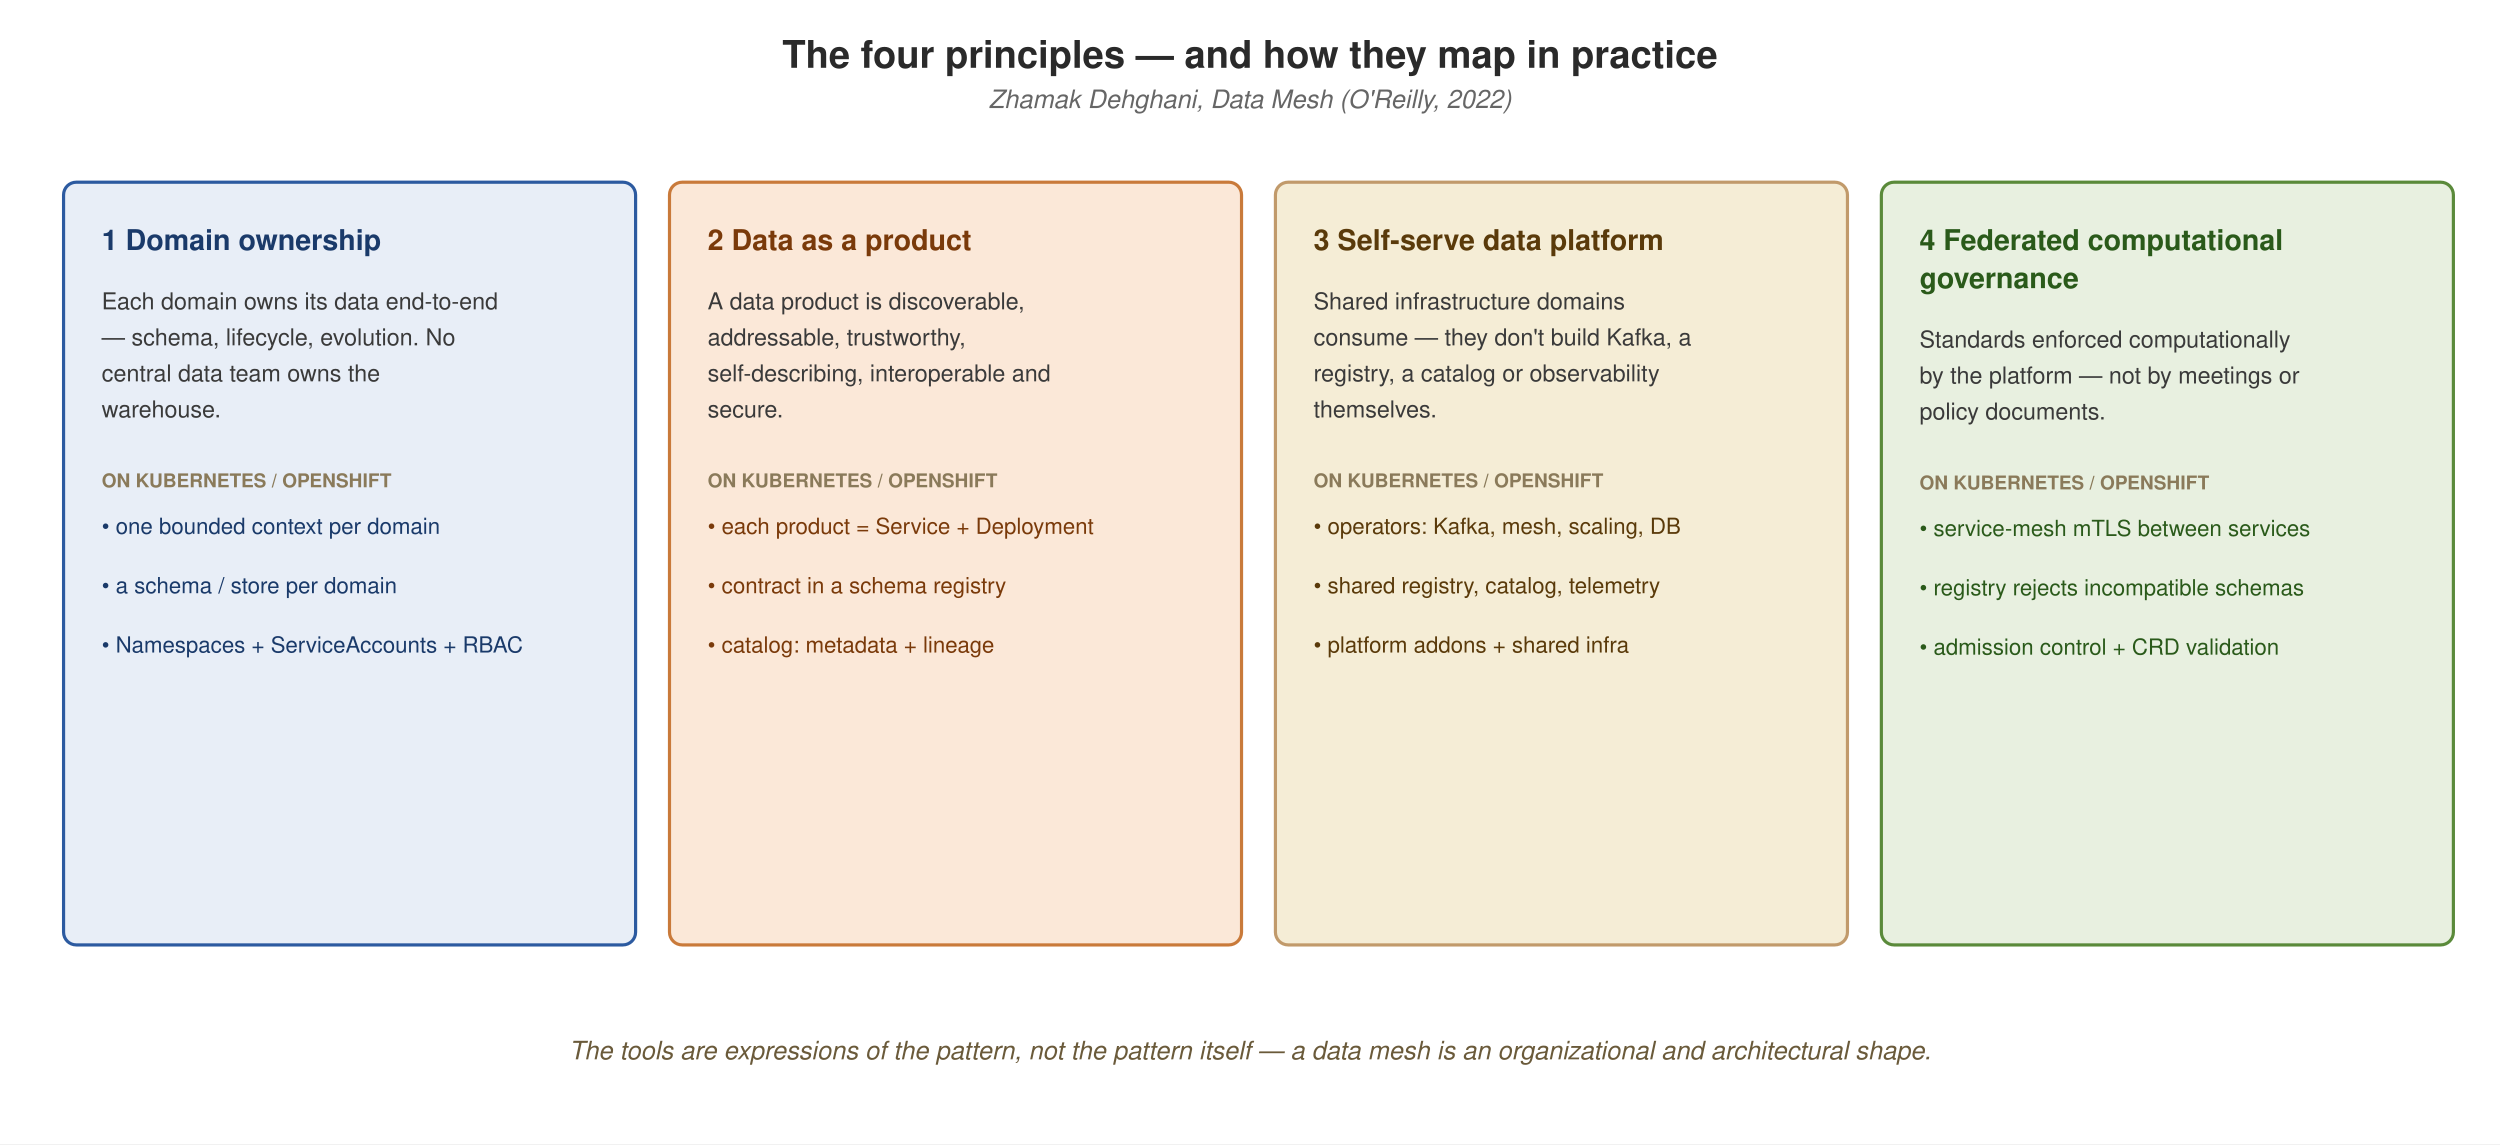
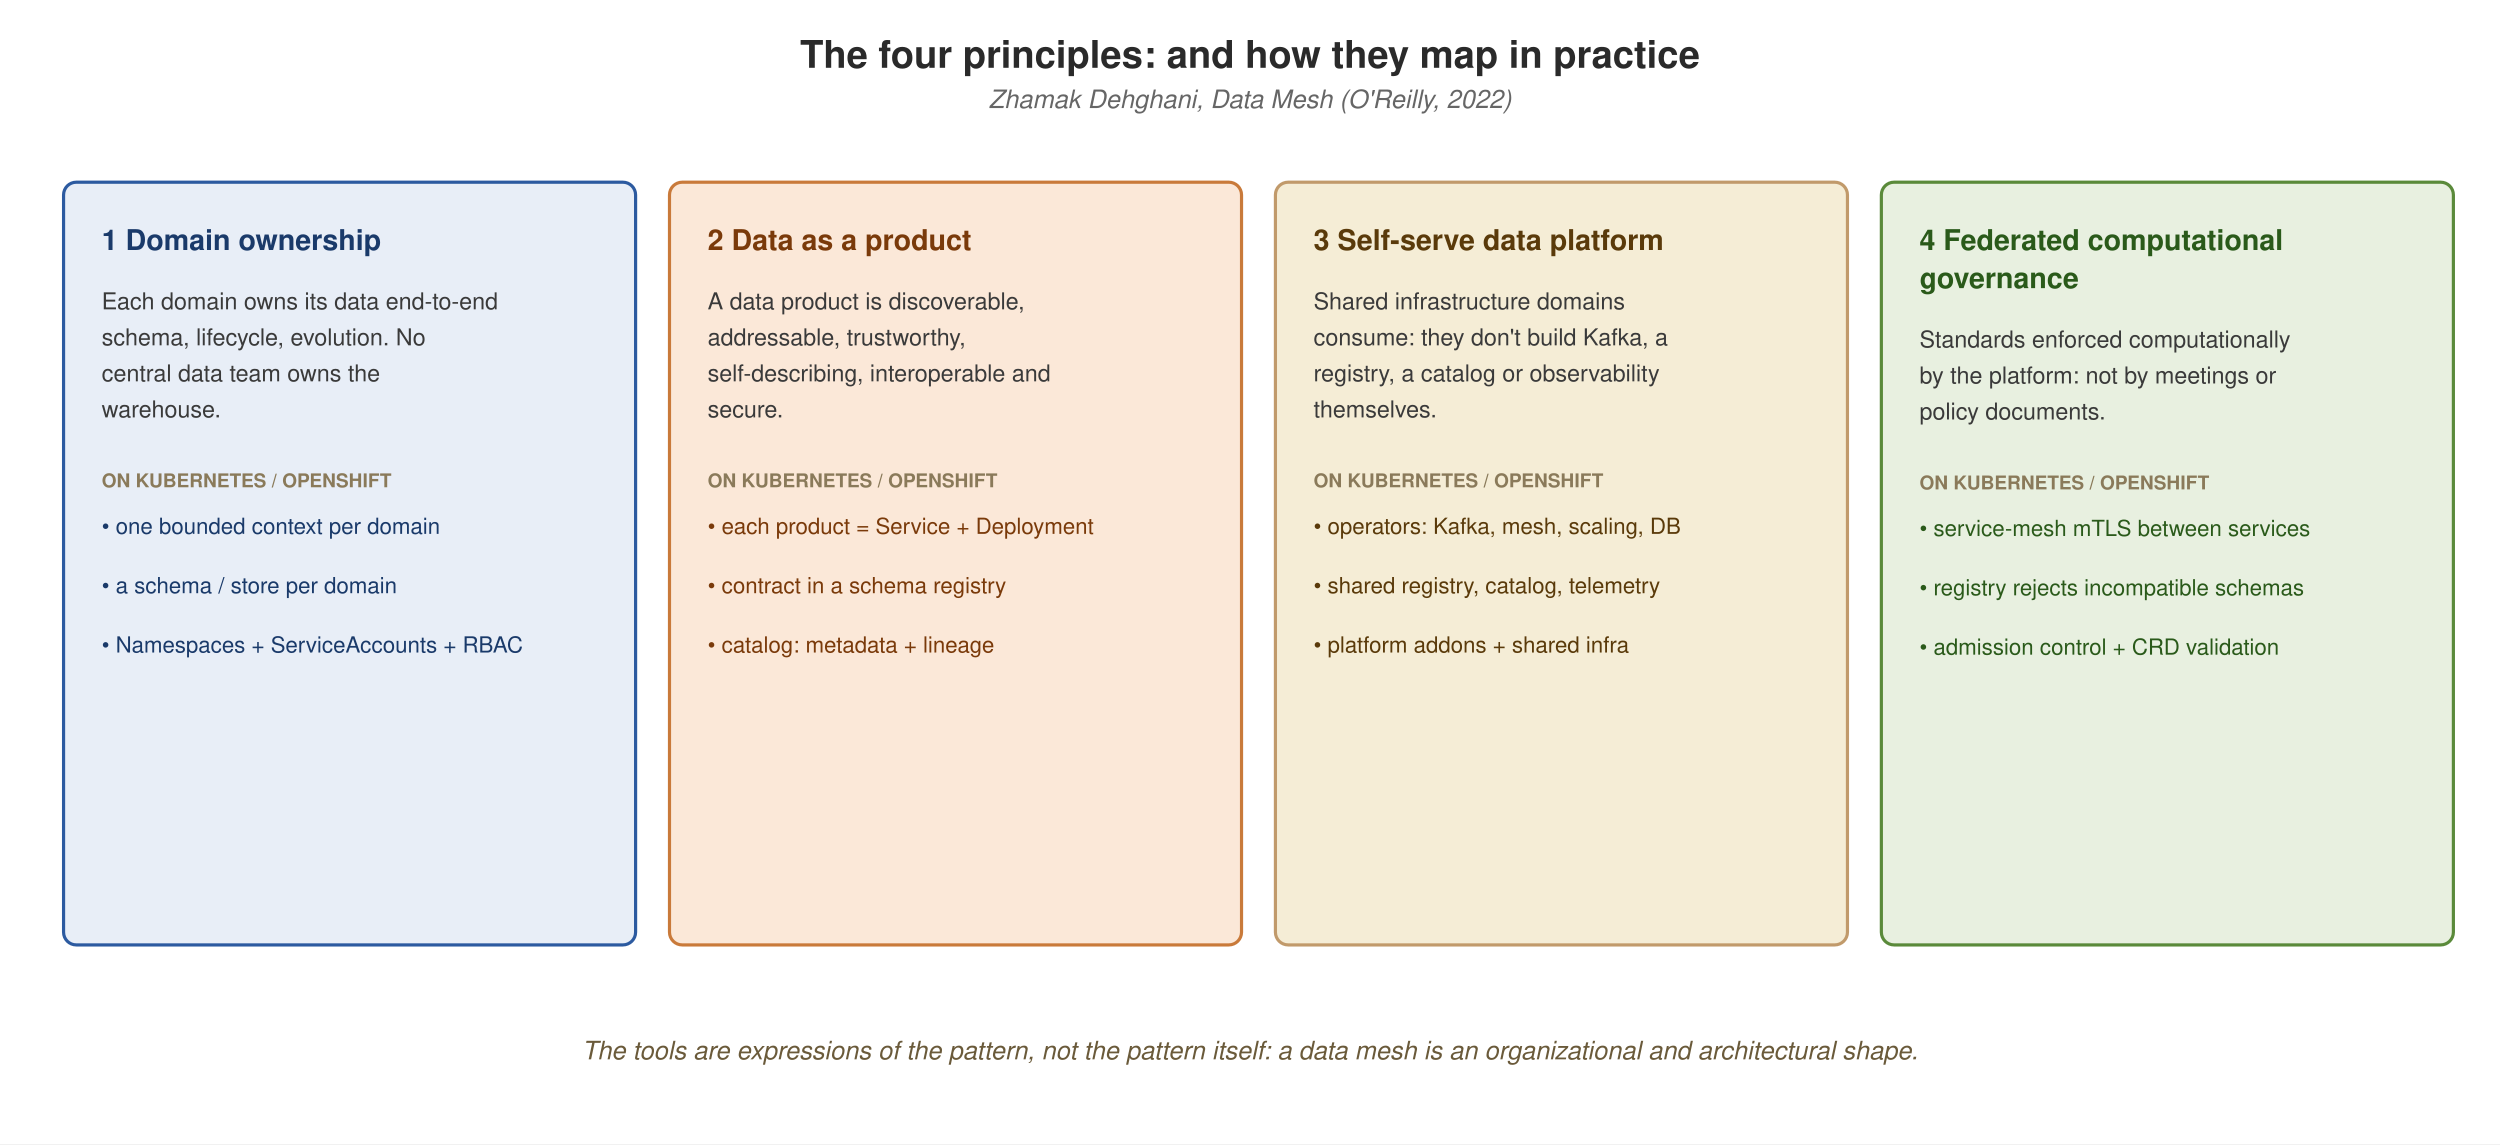
<svg xmlns="http://www.w3.org/2000/svg" viewBox="0 0 1180 540" font-family="Helvetica, -apple-system, 'Segoe UI', Roboto, sans-serif">
  <rect x="0" y="0" width="1180" height="540" fill="#ffffff" />
  <defs />
-   <text x="590" y="32" font-size="18" fill="#2a2a2a" text-anchor="middle" font-weight="700">The four principles — and how they map in practice</text>
+   <text x="590" y="32" font-size="18" fill="#2a2a2a" text-anchor="middle" font-weight="700">The four principles: and how they map in practice</text>
  <text x="590" y="51" font-size="12" fill="#666666" text-anchor="middle" font-style="italic">Zhamak Dehghani, Data Mesh (O'Reilly, 2022)</text>
  <rect x="30" y="86" width="270" height="360" fill="#e8eef7" stroke="#2c5aa0" stroke-width="1.5" rx="6" />
  <text x="48" y="118" font-size="13.5" fill="#1a3a6a" text-anchor="start" font-weight="700">1  Domain ownership</text>
  <text x="48" y="146" font-size="11" fill="#3a3a3a" text-anchor="start">Each domain owns its data end-to-end</text>
-   <text x="48" y="163" font-size="11" fill="#3a3a3a" text-anchor="start">— schema, lifecycle, evolution. No</text>
+   <text x="48" y="163" font-size="11" fill="#3a3a3a" text-anchor="start">schema, lifecycle, evolution. No</text>
  <text x="48" y="180" font-size="11" fill="#3a3a3a" text-anchor="start">central data team owns the</text>
  <text x="48" y="197" font-size="11" fill="#3a3a3a" text-anchor="start">warehouse.</text>
  <text x="48" y="230" font-size="9" fill="#8a7a5a" text-anchor="start" font-weight="600">ON KUBERNETES / OPENSHIFT</text>
  <text x="48" y="252" font-size="10.5" fill="#1a3a6a" text-anchor="start">• one bounded context per domain</text>
  <text x="48" y="280" font-size="10.5" fill="#1a3a6a" text-anchor="start">• a schema / store per domain</text>
  <text x="48" y="308" font-size="10.5" fill="#1a3a6a" text-anchor="start">• Namespaces + ServiceAccounts + RBAC</text>
  <rect x="316" y="86" width="270" height="360" fill="#fbe8d8" stroke="#c97a3a" stroke-width="1.5" rx="6" />
  <text x="334" y="118" font-size="13.5" fill="#7a3a0a" text-anchor="start" font-weight="700">2  Data as a product</text>
  <text x="334" y="146" font-size="11" fill="#3a3a3a" text-anchor="start">A data product is discoverable,</text>
  <text x="334" y="163" font-size="11" fill="#3a3a3a" text-anchor="start">addressable, trustworthy,</text>
  <text x="334" y="180" font-size="11" fill="#3a3a3a" text-anchor="start">self-describing, interoperable and</text>
  <text x="334" y="197" font-size="11" fill="#3a3a3a" text-anchor="start">secure.</text>
  <text x="334" y="230" font-size="9" fill="#8a7a5a" text-anchor="start" font-weight="600">ON KUBERNETES / OPENSHIFT</text>
  <text x="334" y="252" font-size="10.5" fill="#7a3a0a" text-anchor="start">• each product = Service + Deployment</text>
  <text x="334" y="280" font-size="10.5" fill="#7a3a0a" text-anchor="start">• contract in a schema registry</text>
  <text x="334" y="308" font-size="10.5" fill="#7a3a0a" text-anchor="start">• catalog: metadata + lineage</text>
  <rect x="602" y="86" width="270" height="360" fill="#f5edd6" stroke="#c19a6b" stroke-width="1.5" rx="6" />
  <text x="620" y="118" font-size="13.5" fill="#5a3a0a" text-anchor="start" font-weight="700">3  Self-serve data platform</text>
  <text x="620" y="146" font-size="11" fill="#3a3a3a" text-anchor="start">Shared infrastructure domains</text>
-   <text x="620" y="163" font-size="11" fill="#3a3a3a" text-anchor="start">consume — they don't build Kafka, a</text>
+   <text x="620" y="163" font-size="11" fill="#3a3a3a" text-anchor="start">consume: they don't build Kafka, a</text>
  <text x="620" y="180" font-size="11" fill="#3a3a3a" text-anchor="start">registry, a catalog or observability</text>
  <text x="620" y="197" font-size="11" fill="#3a3a3a" text-anchor="start">themselves.</text>
  <text x="620" y="230" font-size="9" fill="#8a7a5a" text-anchor="start" font-weight="600">ON KUBERNETES / OPENSHIFT</text>
  <text x="620" y="252" font-size="10.5" fill="#5a3a0a" text-anchor="start">• operators: Kafka, mesh, scaling, DB</text>
  <text x="620" y="280" font-size="10.5" fill="#5a3a0a" text-anchor="start">• shared registry, catalog, telemetry</text>
  <text x="620" y="308" font-size="10.5" fill="#5a3a0a" text-anchor="start">• platform addons + shared infra</text>
  <rect x="888" y="86" width="270" height="360" fill="#e8f0e0" stroke="#5a8a3a" stroke-width="1.5" rx="6" />
  <text x="906" y="118" font-size="13.5" fill="#2a5a1a" text-anchor="start" font-weight="700">4  Federated computational</text>
  <text x="906" y="136" font-size="13.5" fill="#2a5a1a" text-anchor="start" font-weight="700">governance</text>
  <text x="906" y="164" font-size="11" fill="#3a3a3a" text-anchor="start">Standards enforced computationally</text>
-   <text x="906" y="181" font-size="11" fill="#3a3a3a" text-anchor="start">by the platform — not by meetings or</text>
+   <text x="906" y="181" font-size="11" fill="#3a3a3a" text-anchor="start">by the platform: not by meetings or</text>
  <text x="906" y="198" font-size="11" fill="#3a3a3a" text-anchor="start">policy documents.</text>
  <text x="906" y="231" font-size="9" fill="#8a7a5a" text-anchor="start" font-weight="600">ON KUBERNETES / OPENSHIFT</text>
  <text x="906" y="253" font-size="10.5" fill="#2a5a1a" text-anchor="start">• service-mesh mTLS between services</text>
  <text x="906" y="281" font-size="10.5" fill="#2a5a1a" text-anchor="start">• registry rejects incompatible schemas</text>
  <text x="906" y="309" font-size="10.5" fill="#2a5a1a" text-anchor="start">• admission control + CRD validation</text>
-   <text x="590" y="500" font-size="12" fill="#6a5a3a" text-anchor="middle" font-style="italic">The tools are expressions of the pattern, not the pattern itself — a data mesh is an organizational and architectural shape.</text>
+   <text x="590" y="500" font-size="12" fill="#6a5a3a" text-anchor="middle" font-style="italic">The tools are expressions of the pattern, not the pattern itself: a data mesh is an organizational and architectural shape.</text>
</svg>
